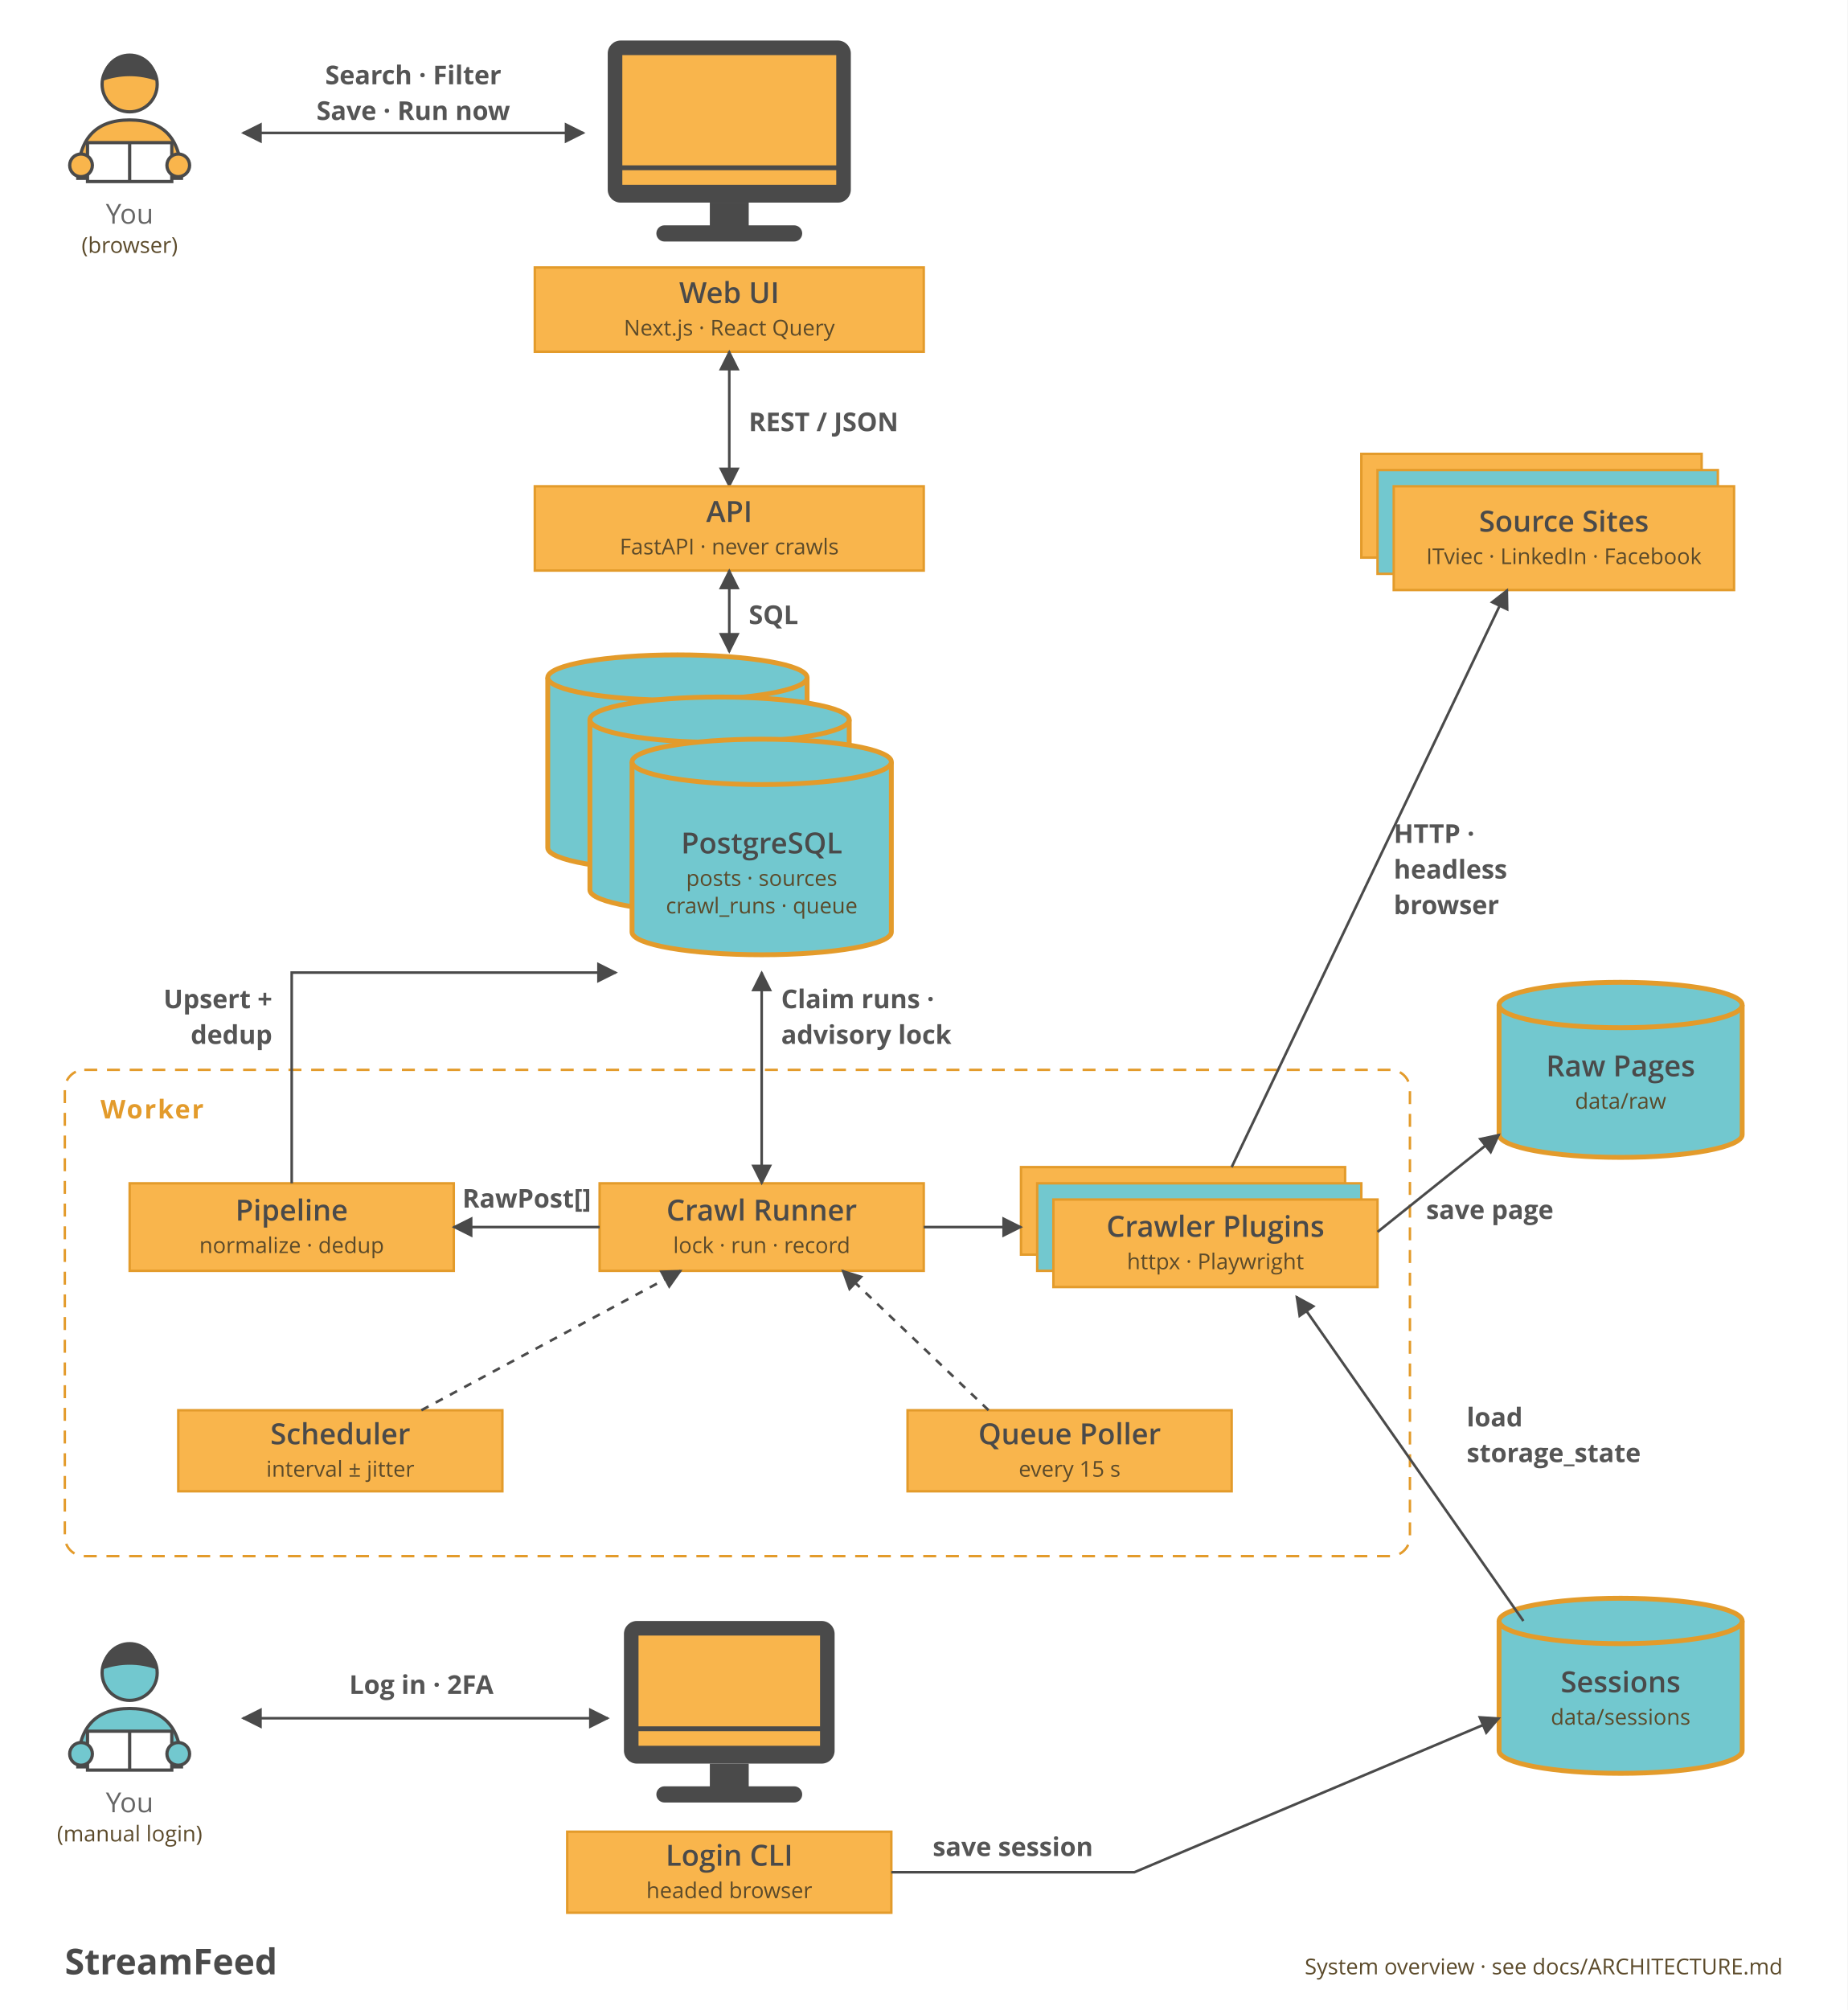
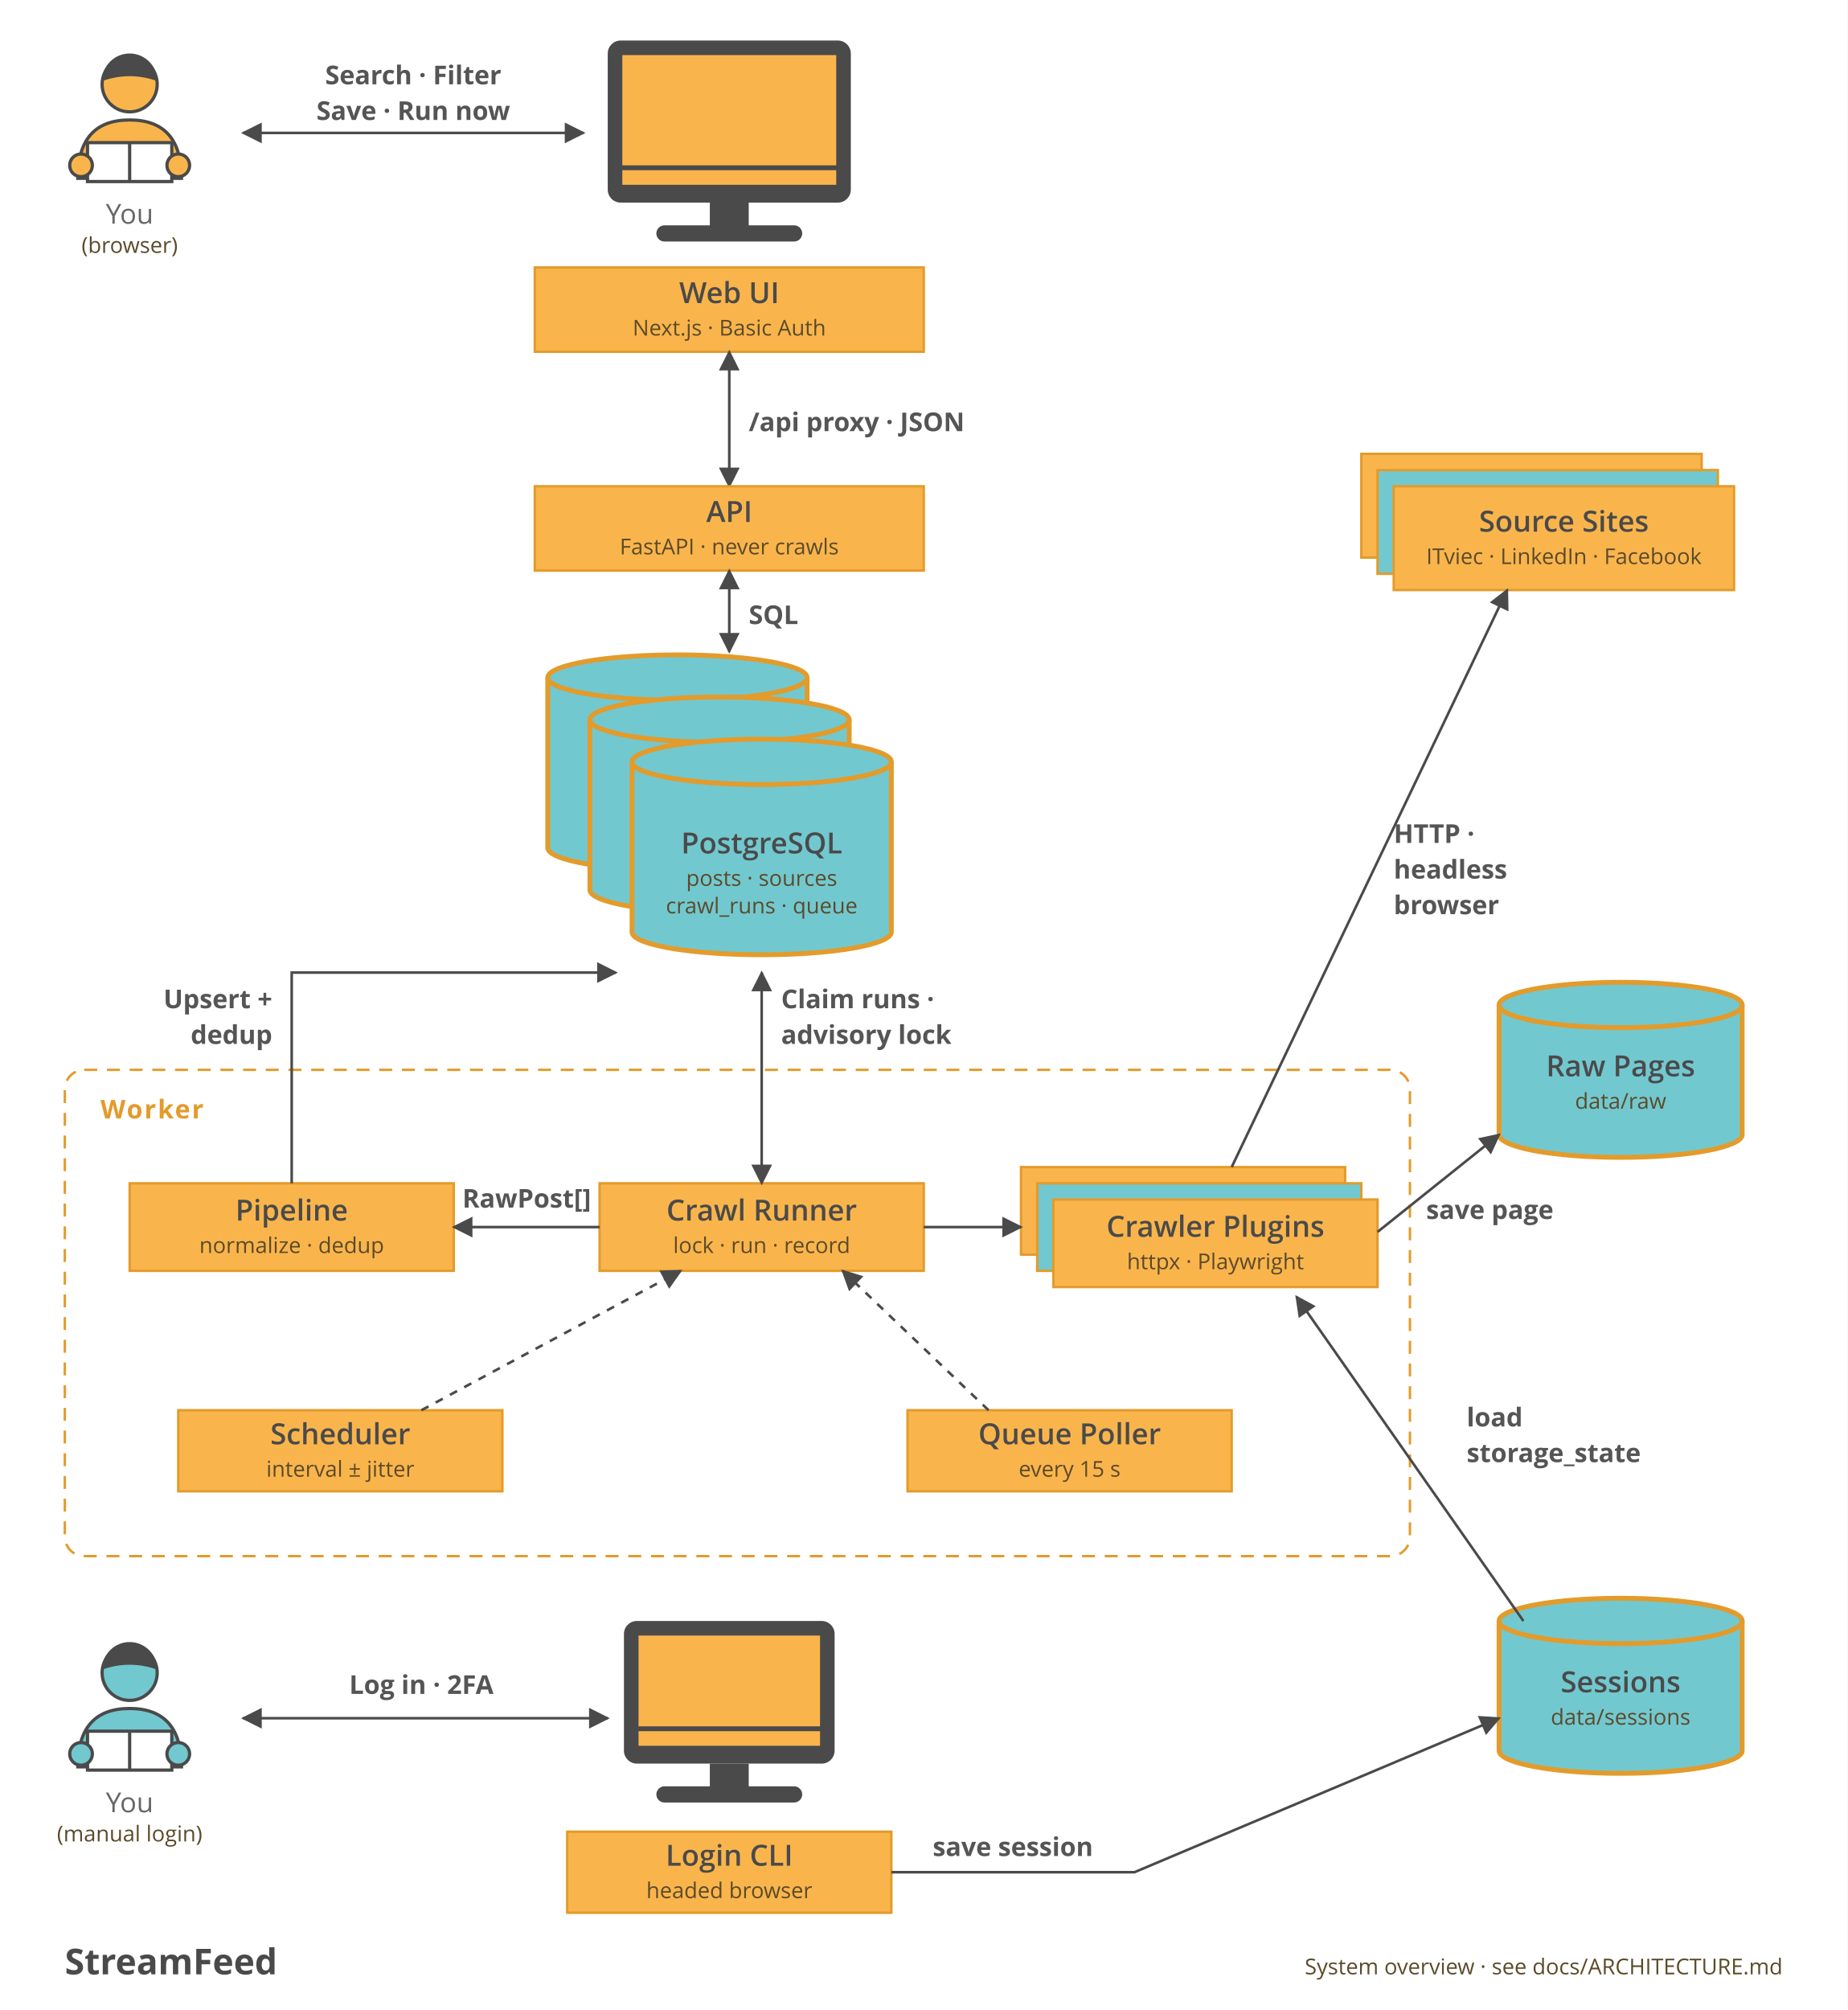
<svg xmlns="http://www.w3.org/2000/svg" width="1140" height="1240" viewBox="0 0 1140 1240">
  <style>
  text { font-family: 'Source Sans Pro','Open Sans','Segoe UI',Helvetica,Arial,sans-serif; fill: #4A4A4A; }
  .t { font-size: 18px; text-anchor: middle; font-weight: 600; }
  .s { font-size: 13.5px; text-anchor: middle; fill: #5b4a2a; }
  .lbl { font-size: 16px; font-weight: 700; fill: #555555; }
  .actor { font-size: 17px; text-anchor: middle; fill: #666; }
  .frame { font-size: 16px; font-weight: 700; fill: #E39B2B; letter-spacing: 1px; }
  .brand { font-size: 22px; font-weight: 700; fill: #4A4A4A; }
</style>
  <defs>
    <marker id="ah" viewBox="0 0 10 10" refX="9" refY="5" markerWidth="8" markerHeight="8" orient="auto-start-reverse">
      <path d="M0,0 L10,5 L0,10 z" fill="#4A4A4A" />
    </marker>
  </defs>
  <rect width="1140" height="1240" fill="#ffffff" />
  <circle cx="80" cy="52" r="17" fill="#F9B54C" stroke="#4A4A4A" stroke-width="2" />
  <path d="M63,50 a17,17 0 0 1 34,0 q-17,-6 -34,0z" fill="#4A4A4A" />
  <path d="M48,110 q0,-36 32,-36 q32,0 32,36z" fill="#F9B54C" stroke="#4A4A4A" stroke-width="2" />
  <rect x="54" y="88" width="52" height="24" fill="#fff" stroke="#4A4A4A" stroke-width="2" />
  <line x1="80" y1="88" x2="80" y2="112" stroke="#4A4A4A" stroke-width="2" />
  <circle cx="50" cy="102" r="7" fill="#F9B54C" stroke="#4A4A4A" stroke-width="2" />
  <circle cx="110" cy="102" r="7" fill="#F9B54C" stroke="#4A4A4A" stroke-width="2" />
  <text x="80" y="138" class="actor">You</text>
  <text x="80" y="156" class="s">(browser)</text>
  <text x="255" y="52" class="lbl" text-anchor="middle">Search · Filter</text>
  <text x="255" y="74" class="lbl" text-anchor="middle">Save · Run now</text>
  <path d="M150,82 L360,82" fill="none" stroke="#4A4A4A" stroke-width="1.6" marker-start="url(#ah)" marker-end="url(#ah)" />
  <rect x="375.0" y="25" width="150" height="100" rx="8" fill="#4A4A4A" />
  <rect x="384.0" y="34" width="132" height="68" fill="#F9B54C" />
  <rect x="384.0" y="105" width="132" height="9" fill="#F9B54C" />
  <rect x="438" y="125" width="24" height="16" fill="#4A4A4A" />
  <rect x="405" y="139" width="90" height="10" rx="5" fill="#4A4A4A" />
  <rect x="330" y="165" width="240" height="52" fill="#F9B54C" stroke="#E39B2B" stroke-width="1.5" />
  <text x="450.0" y="187.0" class="t">Web UI</text>
-   <text x="450.0" y="207.0" class="s">Next.js · React Query</text>
+   <text x="450.0" y="207.0" class="s">Next.js · Basic Auth</text>
  <path d="M450,217 L450,300" fill="none" stroke="#4A4A4A" stroke-width="1.6" marker-start="url(#ah)" marker-end="url(#ah)" />
-   <text x="462" y="266" class="lbl" text-anchor="start">REST / JSON</text>
+   <text x="462" y="266" class="lbl" text-anchor="start">/api proxy · JSON</text>
  <rect x="330" y="300" width="240" height="52" fill="#F9B54C" stroke="#E39B2B" stroke-width="1.5" />
  <text x="450.0" y="322.0" class="t">API</text>
  <text x="450.0" y="342.0" class="s">FastAPI · never crawls</text>
  <path d="M450,352 L450,402" fill="none" stroke="#4A4A4A" stroke-width="1.6" marker-start="url(#ah)" marker-end="url(#ah)" />
  <text x="462" y="385" class="lbl" text-anchor="start">SQL</text>
  <path d="M338,418 v105 a80,14 0 0 0 160,0 v-105" fill="#72C8CF" stroke="#E39B2B" stroke-width="3" />
  <ellipse cx="418" cy="418" rx="80" ry="14" fill="#72C8CF" stroke="#E39B2B" stroke-width="3" />
  <path d="M364,444 v105 a80,14 0 0 0 160,0 v-105" fill="#72C8CF" stroke="#E39B2B" stroke-width="3" />
  <ellipse cx="444" cy="444" rx="80" ry="14" fill="#72C8CF" stroke="#E39B2B" stroke-width="3" />
  <path d="M390,470 v105 a80,14 0 0 0 160,0 v-105" fill="#72C8CF" stroke="#E39B2B" stroke-width="3" />
  <ellipse cx="470" cy="470" rx="80" ry="14" fill="#72C8CF" stroke="#E39B2B" stroke-width="3" />
  <text x="470" y="526.5" class="t">PostgreSQL</text>
  <text x="470" y="546.5" class="s">posts · sources</text>
  <text x="470" y="563.5" class="s">crawl_runs · queue</text>
  <rect x="840" y="280" width="210" height="64" fill="#F9B54C" stroke="#E39B2B" stroke-width="1.5" />
  <rect x="850" y="290" width="210" height="64" fill="#72C8CF" stroke="#E39B2B" stroke-width="1.5" />
  <rect x="860" y="300" width="210" height="64" fill="#F9B54C" stroke="#E39B2B" stroke-width="1.5" />
  <text x="965.0" y="328.0" class="t">Source Sites</text>
  <text x="965.0" y="348.0" class="s">ITviec · LinkedIn · Facebook</text>
  <rect x="40" y="660" width="830" height="300" rx="12" fill="none" stroke="#E39B2B" stroke-width="1.5" stroke-dasharray="8,6" />
  <text x="62" y="690" class="frame">Worker</text>
  <rect x="80" y="730" width="200" height="54" fill="#F9B54C" stroke="#E39B2B" stroke-width="1.5" />
  <text x="180.0" y="753.0" class="t">Pipeline</text>
  <text x="180.0" y="773.0" class="s">normalize · dedup</text>
  <rect x="370" y="730" width="200" height="54" fill="#F9B54C" stroke="#E39B2B" stroke-width="1.5" />
  <text x="470.0" y="753.0" class="t">Crawl Runner</text>
  <text x="470.0" y="773.0" class="s">lock · run · record</text>
  <rect x="630" y="720" width="200" height="54" fill="#F9B54C" stroke="#E39B2B" stroke-width="1.5" />
  <rect x="640" y="730" width="200" height="54" fill="#72C8CF" stroke="#E39B2B" stroke-width="1.5" />
  <rect x="650" y="740" width="200" height="54" fill="#F9B54C" stroke="#E39B2B" stroke-width="1.5" />
  <text x="750.0" y="763.0" class="t">Crawler Plugins</text>
  <text x="750.0" y="783.0" class="s">httpx · Playwright</text>
  <path d="M370,757 L280,757" fill="none" stroke="#4A4A4A" stroke-width="1.6" marker-end="url(#ah)" />
  <text x="325" y="745" class="lbl" text-anchor="middle">RawPost[]</text>
  <path d="M570,757 L630,757" fill="none" stroke="#4A4A4A" stroke-width="1.6" marker-end="url(#ah)" />
  <path d="M180,730 L180,600 L380,600" fill="none" stroke="#4A4A4A" stroke-width="1.6" marker-end="url(#ah)" />
  <text x="168" y="622" class="lbl" text-anchor="end">Upsert +</text>
  <text x="168" y="644" class="lbl" text-anchor="end">dedup</text>
  <path d="M470,730 L470,600" fill="none" stroke="#4A4A4A" stroke-width="1.6" marker-start="url(#ah)" marker-end="url(#ah)" />
  <text x="482" y="622" class="lbl" text-anchor="start">Claim runs ·</text>
  <text x="482" y="644" class="lbl" text-anchor="start">advisory lock</text>
  <path d="M760,720 L930,364" fill="none" stroke="#4A4A4A" stroke-width="1.6" marker-end="url(#ah)" />
  <text x="860" y="520" class="lbl" text-anchor="start">HTTP ·</text>
  <text x="860" y="542" class="lbl" text-anchor="start">headless</text>
  <text x="860" y="564" class="lbl" text-anchor="start">browser</text>
  <rect x="110" y="870" width="200" height="50" fill="#F9B54C" stroke="#E39B2B" stroke-width="1.5" />
  <text x="210.0" y="891.0" class="t">Scheduler</text>
  <text x="210.0" y="911.0" class="s">interval ± jitter</text>
  <rect x="560" y="870" width="200" height="50" fill="#F9B54C" stroke="#E39B2B" stroke-width="1.5" />
  <text x="660.0" y="891.0" class="t">Queue Poller</text>
  <text x="660.0" y="911.0" class="s">every 15 s</text>
  <path d="M260,870 L420,784" fill="none" stroke="#4A4A4A" stroke-width="1.6" stroke-dasharray="5,5" marker-end="url(#ah)" />
  <path d="M610,870 L520,784" fill="none" stroke="#4A4A4A" stroke-width="1.6" stroke-dasharray="5,5" marker-end="url(#ah)" />
  <path d="M925,620 v80 a75,14 0 0 0 150,0 v-80" fill="#72C8CF" stroke="#E39B2B" stroke-width="3" />
  <ellipse cx="1000" cy="620" rx="75" ry="14" fill="#72C8CF" stroke="#E39B2B" stroke-width="3" />
  <text x="1000" y="664.0" class="t">Raw Pages</text>
  <text x="1000" y="684.0" class="s">data/raw</text>
  <path d="M850,760 L925,700" fill="none" stroke="#4A4A4A" stroke-width="1.6" marker-end="url(#ah)" />
  <text x="880" y="752" class="lbl" text-anchor="start">save page</text>
  <path d="M925,1000 v80 a75,14 0 0 0 150,0 v-80" fill="#72C8CF" stroke="#E39B2B" stroke-width="3" />
  <ellipse cx="1000" cy="1000" rx="75" ry="14" fill="#72C8CF" stroke="#E39B2B" stroke-width="3" />
  <text x="1000" y="1044.0" class="t">Sessions</text>
  <text x="1000" y="1064.0" class="s">data/sessions</text>
  <path d="M940,1000 L800,800" fill="none" stroke="#4A4A4A" stroke-width="1.6" marker-end="url(#ah)" />
  <text x="905" y="880" class="lbl" text-anchor="start">load</text>
  <text x="905" y="902" class="lbl" text-anchor="start">storage_state</text>
  <circle cx="80" cy="1032" r="17" fill="#72C8CF" stroke="#4A4A4A" stroke-width="2" />
  <path d="M63,1030 a17,17 0 0 1 34,0 q-17,-6 -34,0z" fill="#4A4A4A" />
  <path d="M48,1090 q0,-36 32,-36 q32,0 32,36z" fill="#72C8CF" stroke="#4A4A4A" stroke-width="2" />
  <rect x="54" y="1068" width="52" height="24" fill="#fff" stroke="#4A4A4A" stroke-width="2" />
  <line x1="80" y1="1068" x2="80" y2="1092" stroke="#4A4A4A" stroke-width="2" />
  <circle cx="50" cy="1082" r="7" fill="#72C8CF" stroke="#4A4A4A" stroke-width="2" />
  <circle cx="110" cy="1082" r="7" fill="#72C8CF" stroke="#4A4A4A" stroke-width="2" />
  <text x="80" y="1118" class="actor">You</text>
  <text x="80" y="1136" class="s">(manual login)</text>
  <path d="M150,1060 L375,1060" fill="none" stroke="#4A4A4A" stroke-width="1.6" marker-start="url(#ah)" marker-end="url(#ah)" />
  <text x="260" y="1045" class="lbl" text-anchor="middle">Log in · 2FA</text>
  <rect x="385.0" y="1000" width="130" height="88" rx="8" fill="#4A4A4A" />
  <rect x="394.0" y="1009" width="112" height="56" fill="#F9B54C" />
  <rect x="394.0" y="1068" width="112" height="9" fill="#F9B54C" />
  <rect x="438" y="1088" width="24" height="16" fill="#4A4A4A" />
  <rect x="405" y="1102" width="90" height="10" rx="5" fill="#4A4A4A" />
  <rect x="350" y="1130" width="200" height="50" fill="#F9B54C" stroke="#E39B2B" stroke-width="1.5" />
  <text x="450.0" y="1151.0" class="t">Login CLI</text>
  <text x="450.0" y="1171.0" class="s">headed browser</text>
  <path d="M550,1155 L700,1155 L925,1060" fill="none" stroke="#4A4A4A" stroke-width="1.6" marker-end="url(#ah)" />
  <text x="625" y="1145" class="lbl" text-anchor="middle">save session</text>
  <text x="40" y="1218" class="brand">StreamFeed</text>
  <text x="1100" y="1218" class="s" style="text-anchor:end">System overview · see docs/ARCHITECTURE.md</text>
</svg>
